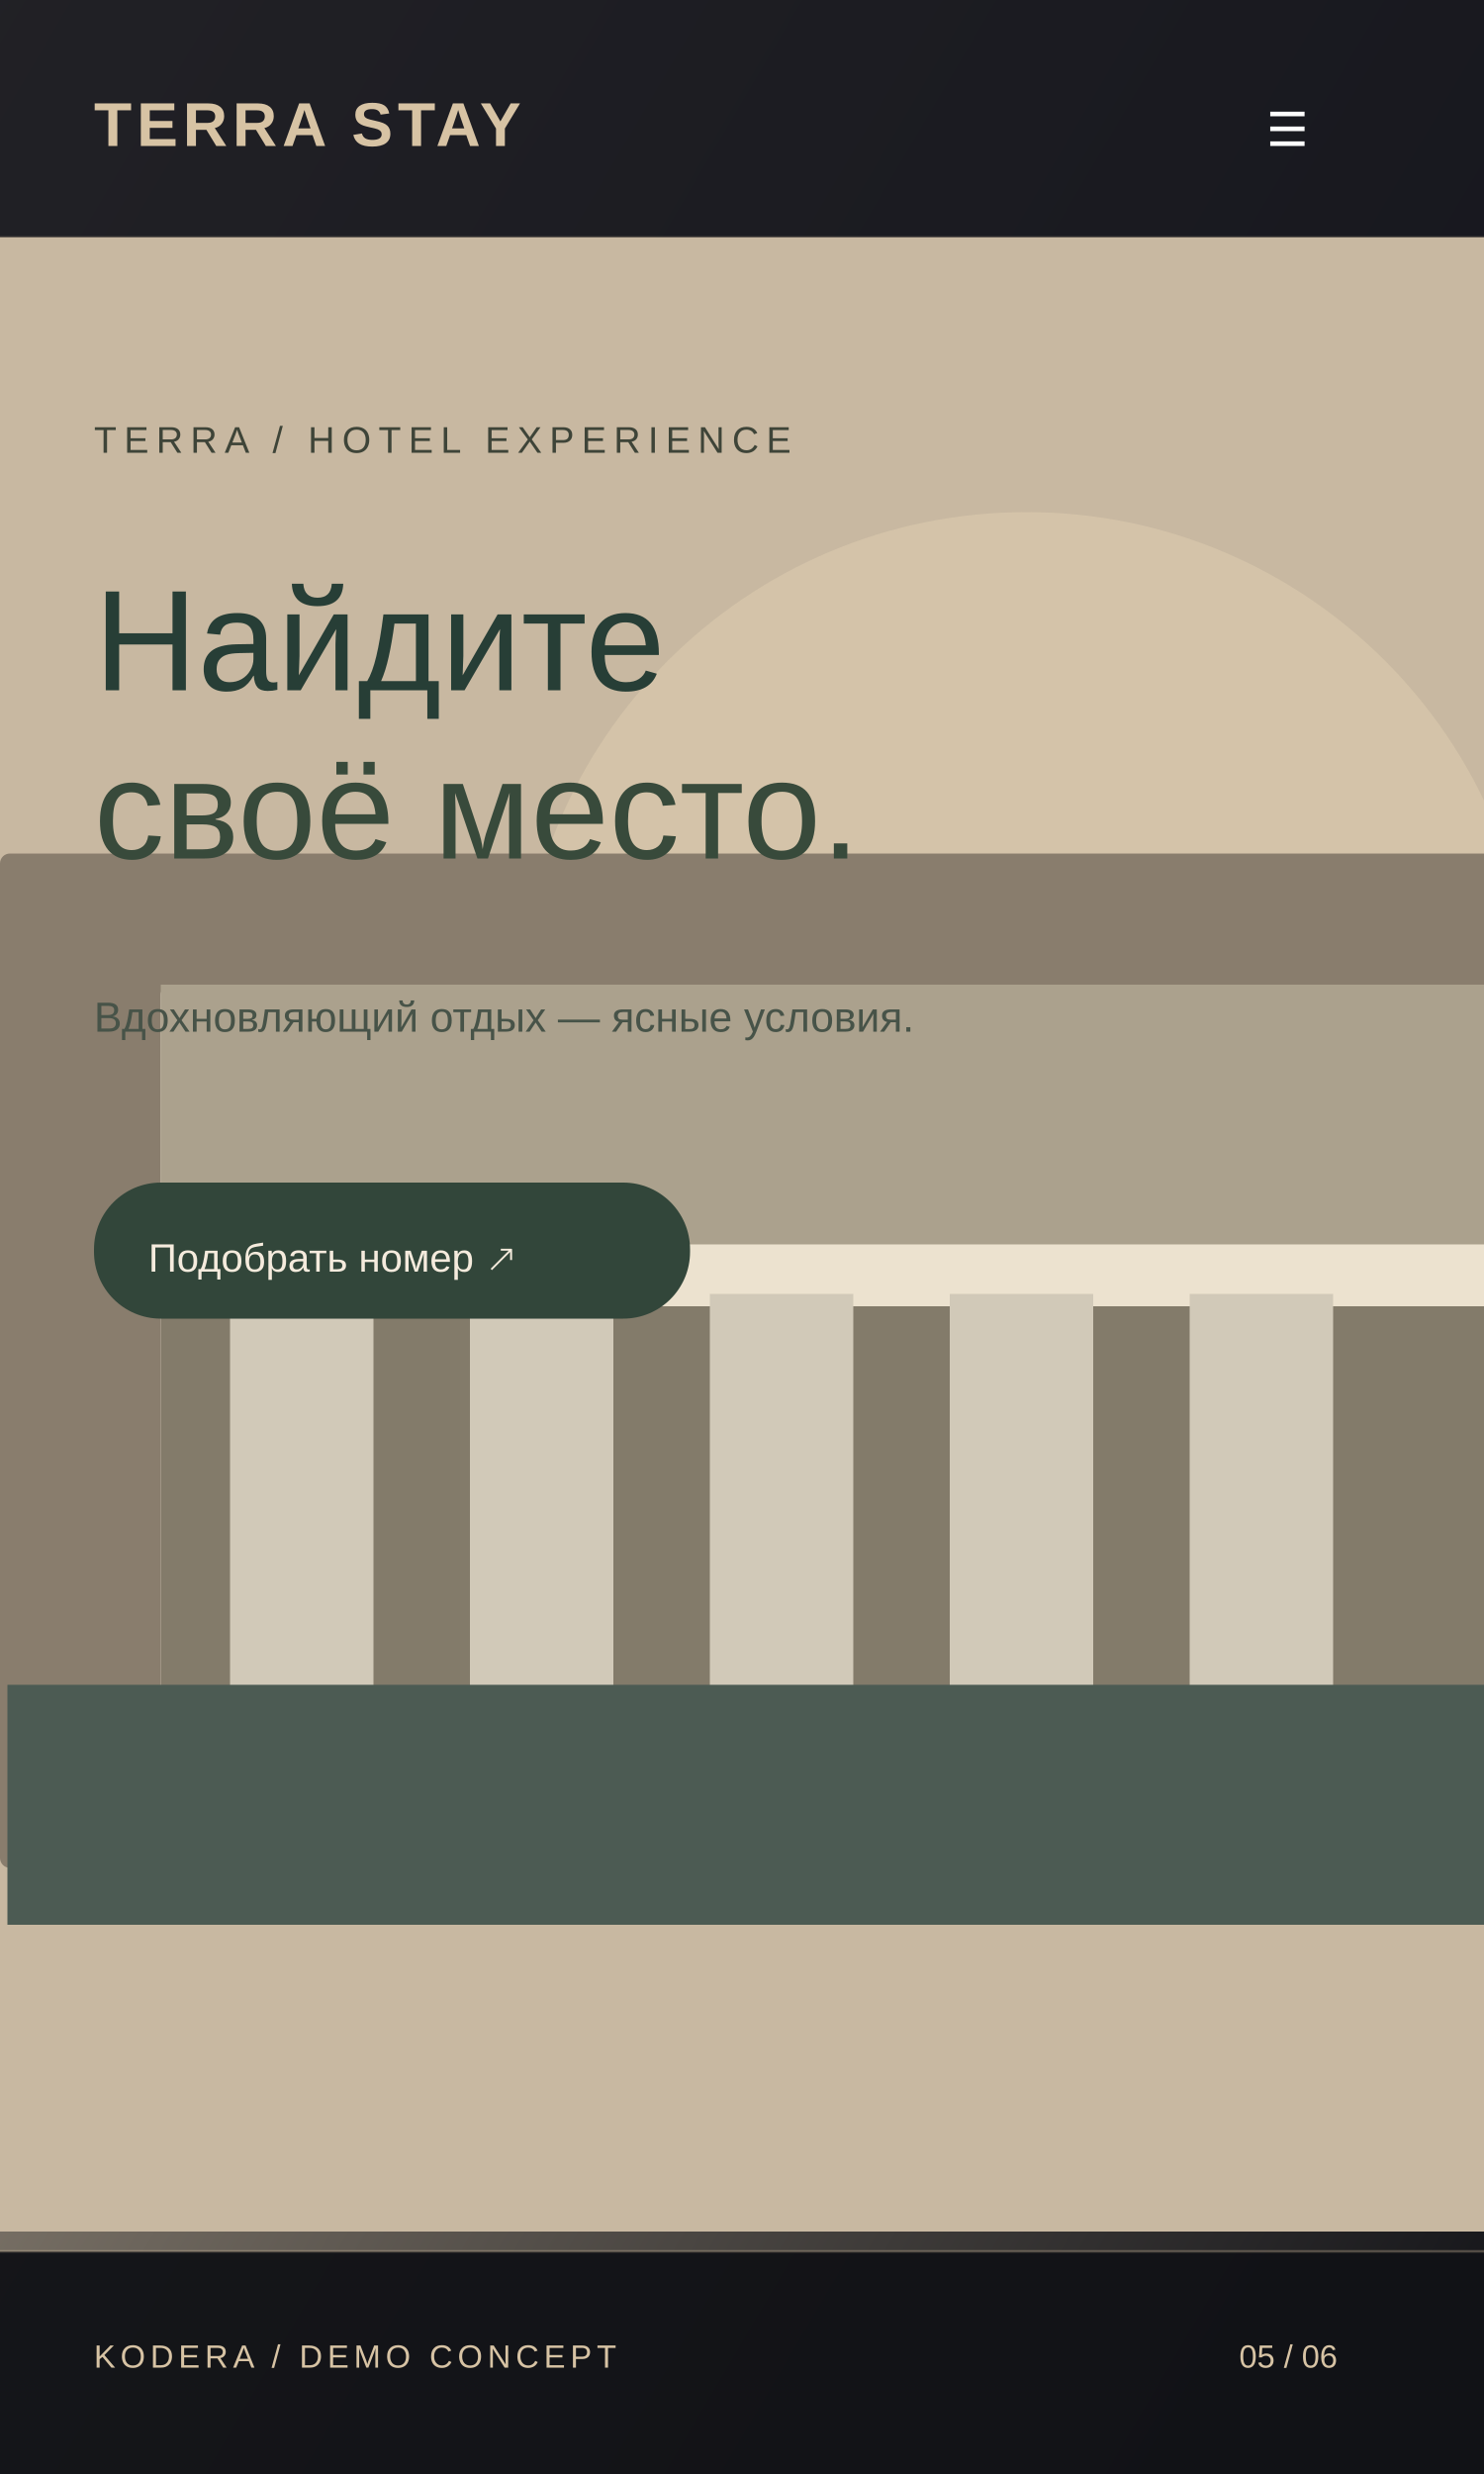
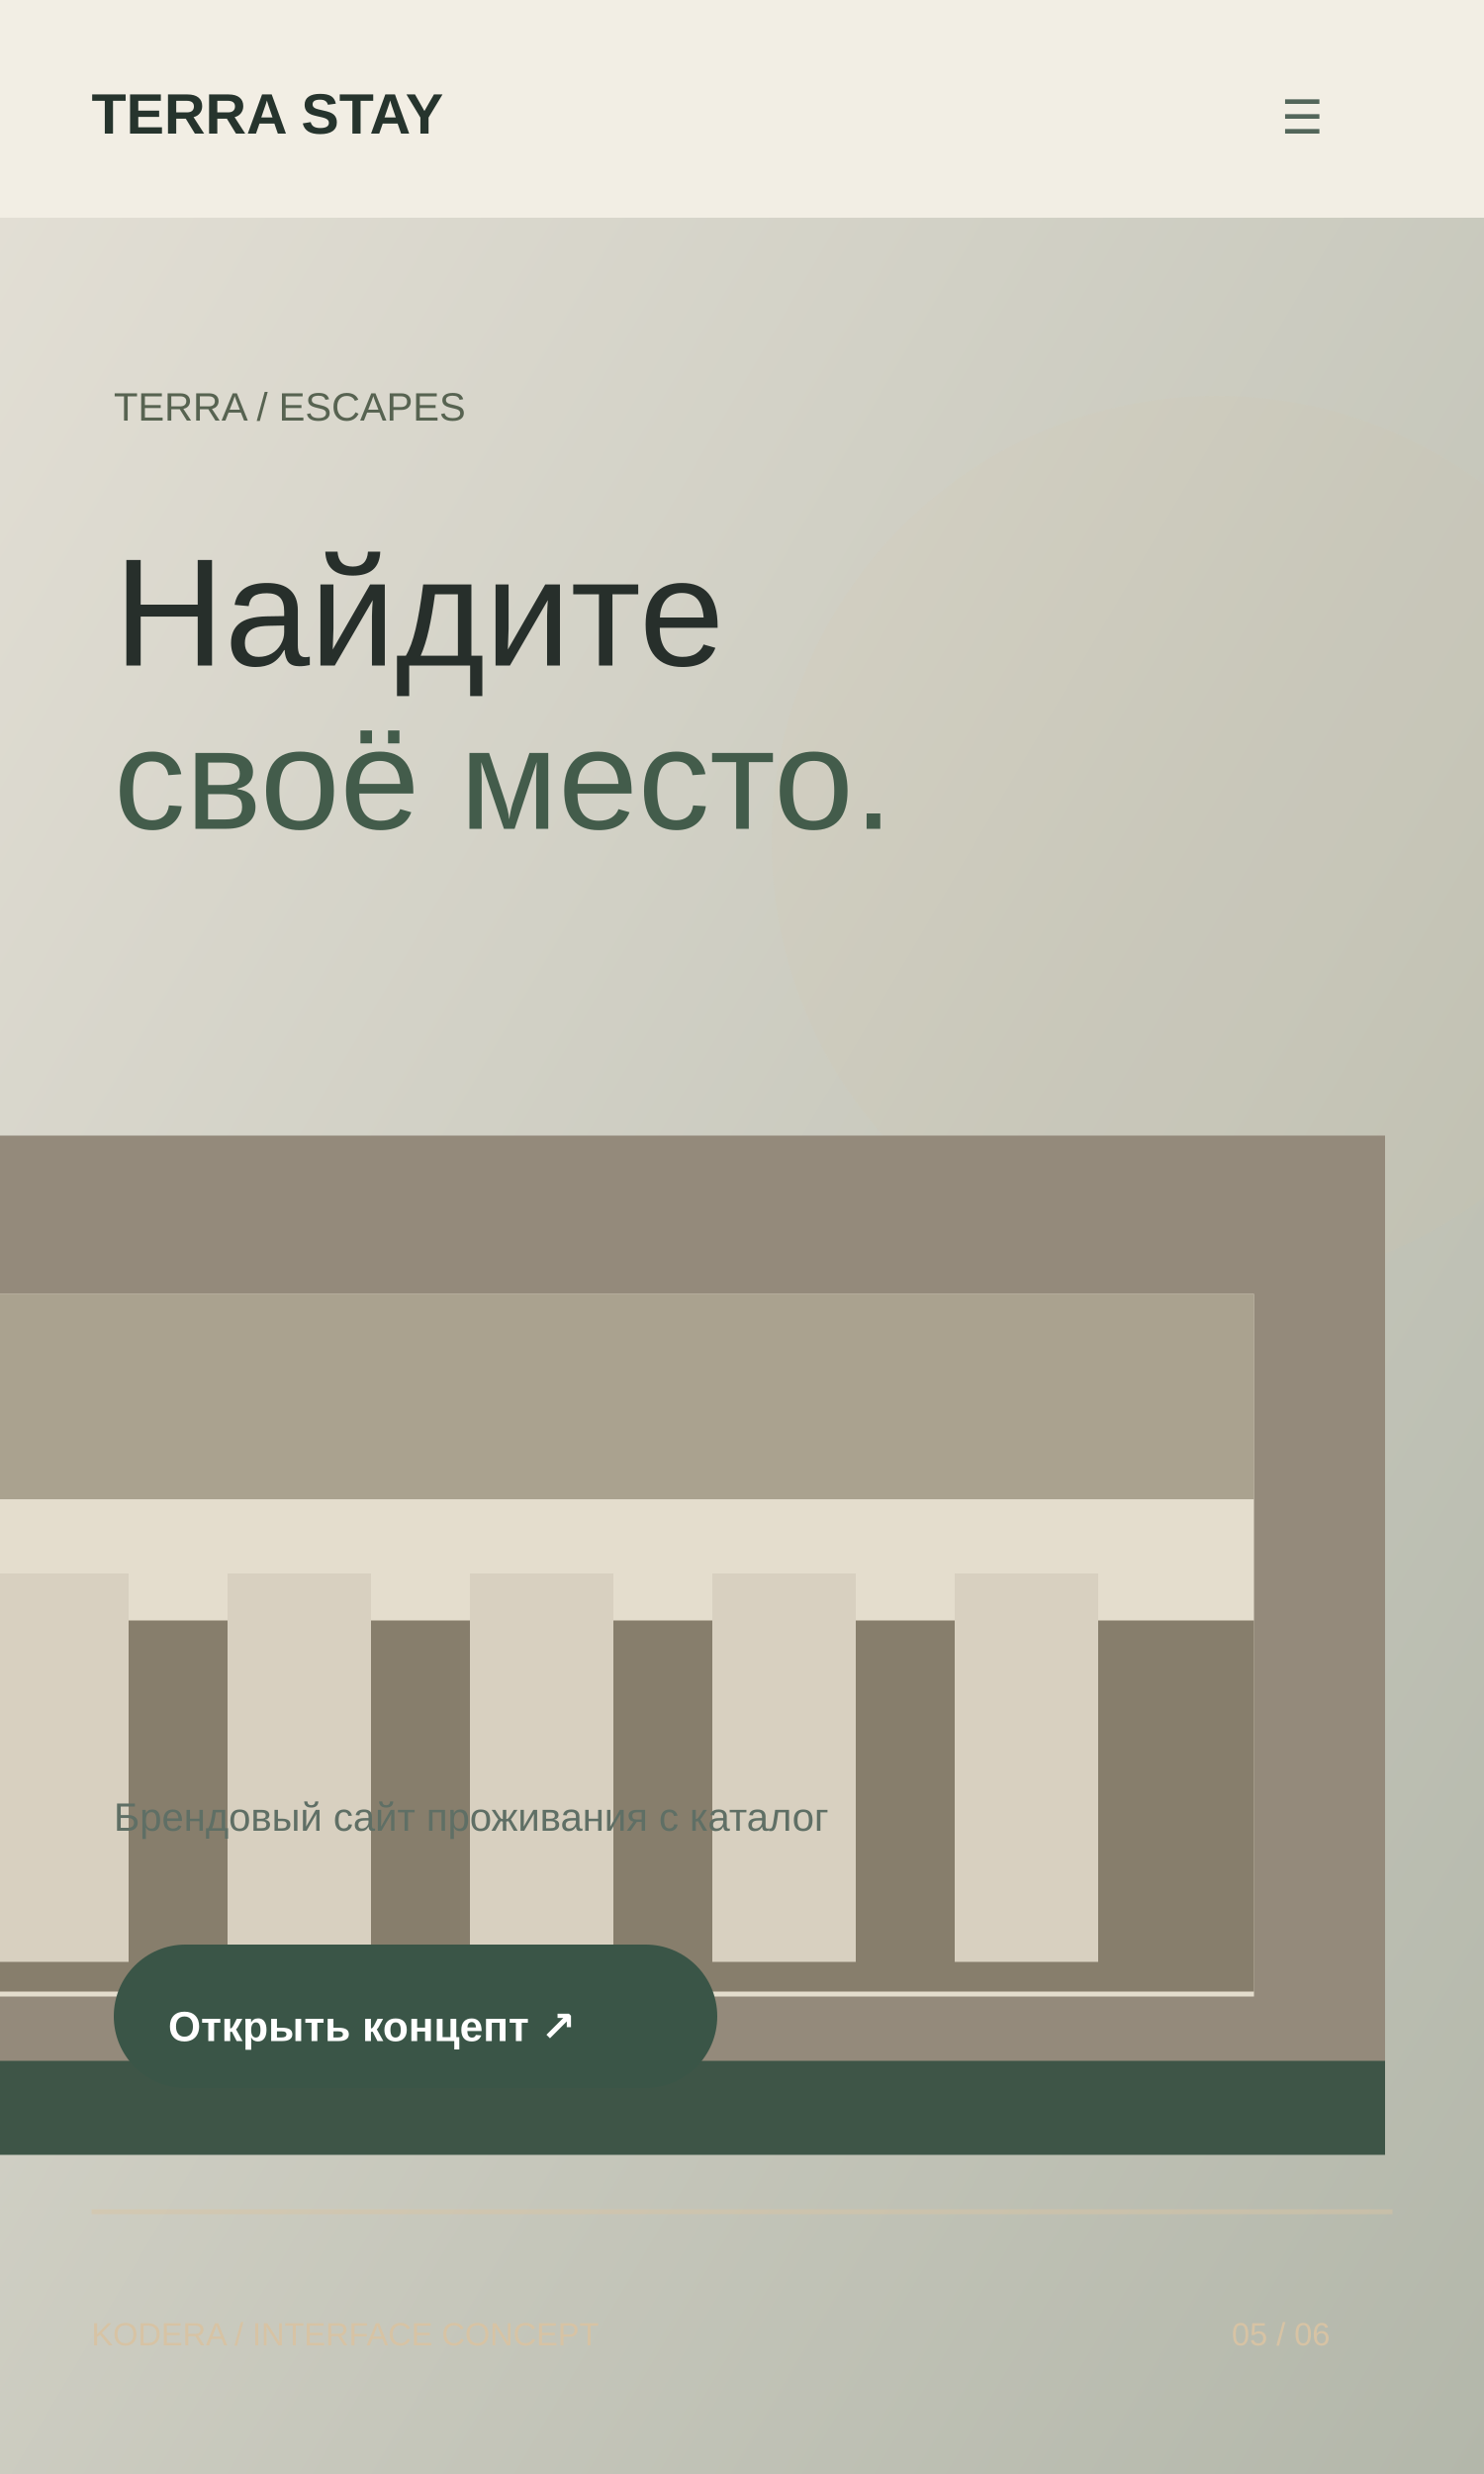
- <svg xmlns="http://www.w3.org/2000/svg" viewBox="0 0 600 1000" width="600" height="1000">
+ <svg xmlns="http://www.w3.org/2000/svg" width="600" height="1000" viewBox="0 0 600 1000" role="img" aria-label="TERRA STAY">
  <defs>
-     <linearGradient id="bg" x1="0" y1="0" x2="1" y2="1">
-       <stop stop-color="#c7b8a1" />
-       <stop offset="1" stop-color="#101116" />
+     <linearGradient id="b" x1="0" x2="1" y1="0" y2="1">
+       <stop stop-color="#e4e0d6" />
+       <stop offset="1" stop-color="#b3b7aa" />
    </linearGradient>
-     <linearGradient id="light" x1="0" y1="0" x2="1" y2="1">
-       <stop stop-color="#fff" stop-opacity=".35" />
-       <stop offset="1" stop-color="#fff" stop-opacity=".02" />
-     </linearGradient>
-     <filter id="shade">
-       <feDropShadow dx="0" dy="16" stdDeviation="18" flood-color="#000" flood-opacity=".35" />
+     <filter id="d">
+       <feDropShadow dx="0" dy="18" stdDeviation="17" flood-opacity=".3" />
    </filter>
  </defs>
-   <rect width="600" height="1000" fill="url(#bg)" />
-   <rect x="0" y="0" width="600" height="96" rx="0" fill="#101219" opacity="0.91" />
-   <line x1="0" y1="96" x2="600" y2="96" stroke="#d7c3a4" stroke-opacity="0.32" stroke-width="1" />
-   <text x="38" y="59" font-family="Arial, sans-serif" font-size="25" fill="#d7c3a4" font-weight="600" letter-spacing="2">TERRA STAY</text>
-   <text x="512" y="59" font-family="Arial, sans-serif" font-size="19" fill="#fff" font-weight="300" letter-spacing="1">☰</text>
-   <rect x="0" y="96" width="600" height="806" rx="0" fill="#c8b8a1" opacity="1" />
-   <circle cx="415" cy="412" r="205" fill="#d9c8ac" opacity="0.7" />
-   <g transform="translate(-40 253)">
-     <rect x="40" y="92" width="670" height="410" rx="4" fill="#897d6d" opacity="1" />
-     <rect x="105" y="145" width="535" height="305" rx="4" fill="#ece2cf" opacity="1" />
-     <rect x="105" y="145" width="535" height="105" rx="0" fill="#aba18d" opacity="1" />
-     <rect x="105" y="275" width="535" height="175" rx="0" fill="#837b6a" opacity="1" />
-     <rect x="133" y="270" width="58" height="160" rx="0" fill="#d1c9b8" opacity="1" />
-     <rect x="230" y="270" width="58" height="160" rx="0" fill="#d1c9b8" opacity="1" />
-     <rect x="327" y="270" width="58" height="160" rx="0" fill="#d1c9b8" opacity="1" />
-     <rect x="424" y="270" width="58" height="160" rx="0" fill="#d1c9b8" opacity="1" />
-     <rect x="521" y="270" width="58" height="160" rx="0" fill="#d1c9b8" opacity="1" />
-     <rect x="43" y="428" width="664" height="97" rx="0" fill="#4c5b53" opacity="1" />
+   <rect x="0" y="0" width="600" height="1000" rx="0" fill="url(#b)" />
+   <circle cx="492" cy="340" r="180" fill="#d7c3a4" opacity="0.1" />
+   <rect x="0" y="0" width="600" height="88" rx="0" fill="#f2eee4" />
+   <text x="37" y="54" font-family="Arial,sans-serif" font-weight="600" font-size="23" fill="#26342d">TERRA STAY</text>
+   <text x="518" y="54" font-family="Arial,sans-serif" font-weight="300" font-size="19" fill="#53665a">☰</text>
+   <text x="46" y="170" font-family="Arial,sans-serif" font-weight="500" font-size="16" fill="#576351">TERRA / ESCAPES</text>
+   <text x="46" y="269" font-family="Arial,sans-serif" font-weight="300" font-size="62" fill="#272f2b">Найдите</text>
+   <text x="46" y="335" font-family="Arial,sans-serif" font-weight="300" font-size="58" fill="#435c4b">своё место.</text>
+   <g transform="translate(-100 355)">
+     <rect x="15" y="104" width="645" height="410" rx="0" fill="#948a7b" />
+     <rect x="64" y="168" width="543" height="284" rx="0" fill="#e4ddcd" />
+     <rect x="64" y="168" width="543" height="83" rx="0" fill="#aaa28f" />
+     <rect x="64" y="300" width="543" height="150" rx="0" fill="#877e6c" />
+     <rect x="94" y="281" width="58" height="157" rx="0" fill="#d8d0c0" />
+     <rect x="192" y="281" width="58" height="157" rx="0" fill="#d8d0c0" />
+     <rect x="290" y="281" width="58" height="157" rx="0" fill="#d8d0c0" />
+     <rect x="388" y="281" width="58" height="157" rx="0" fill="#d8d0c0" />
+     <rect x="486" y="281" width="58" height="157" rx="0" fill="#d8d0c0" />
+     <rect x="15" y="478" width="645" height="38" rx="0" fill="#3e5547" />
  </g>
-   <text x="38" y="183" font-family="Arial, sans-serif" font-size="15" fill="#3e4438" font-weight="500" letter-spacing="3">TERRA / HOTEL EXPERIENCE</text>
-   <text x="38" y="279" font-family="Arial, sans-serif" font-size="58" fill="#273e36" font-weight="300" letter-spacing="0">Найдите</text>
-   <text x="38" y="347" font-family="Arial, sans-serif" font-size="57" fill="#384a3b" font-weight="300" letter-spacing="0">своё место.</text>
-   <text x="38" y="417" font-family="Arial, sans-serif" font-size="17" fill="#475348" font-weight="300" letter-spacing="0">Вдохновляющий отдых — ясные условия.</text>
-   <rect x="38" y="478" width="241" height="55" rx="27" fill="#32463a" opacity="1" />
-   <text x="60" y="514" font-family="Arial, sans-serif" font-size="16" fill="#f5ebdd" font-weight="300" letter-spacing="0">Подобрать номер ↗</text>
-   <rect x="0" y="910" width="600" height="90" rx="0" fill="#111216" opacity="0.96" />
-   <line x1="0" y1="910" x2="600" y2="910" stroke="#d7c3a4" stroke-opacity="0.32" stroke-width="1" />
-   <text x="38" y="957" font-family="Arial, sans-serif" font-size="13" fill="#d7c3a4" font-weight="400" letter-spacing="2">KODERA  /  DEMO CONCEPT</text>
-   <text x="501" y="957" font-family="Arial, sans-serif" font-size="13" fill="#d7c3a4" font-weight="300" letter-spacing="0">05 / 06</text>
+   <text x="46" y="740" font-family="Arial,sans-serif" font-weight="300" font-size="16" fill="#5f6f65">Брендовый сайт проживания с каталог</text>
+   <rect x="46" y="786" width="244" height="58" rx="29" fill="#3a5547" />
+   <text x="68" y="825" font-family="Arial,sans-serif" font-weight="600" font-size="17" fill="#fff">Открыть концепт  ↗</text>
+   <path d="M37 894L563 894" stroke="#d7c3a4" stroke-width="2" opacity=".5" />
+   <text x="37" y="948" font-family="Arial,sans-serif" font-weight="500" font-size="13" fill="#d7c3a4">KODERA  /  INTERFACE CONCEPT</text>
+   <text x="498" y="948" font-family="Arial,sans-serif" font-weight="300" font-size="13" fill="#d7c3a4">05 / 06</text>
</svg>
